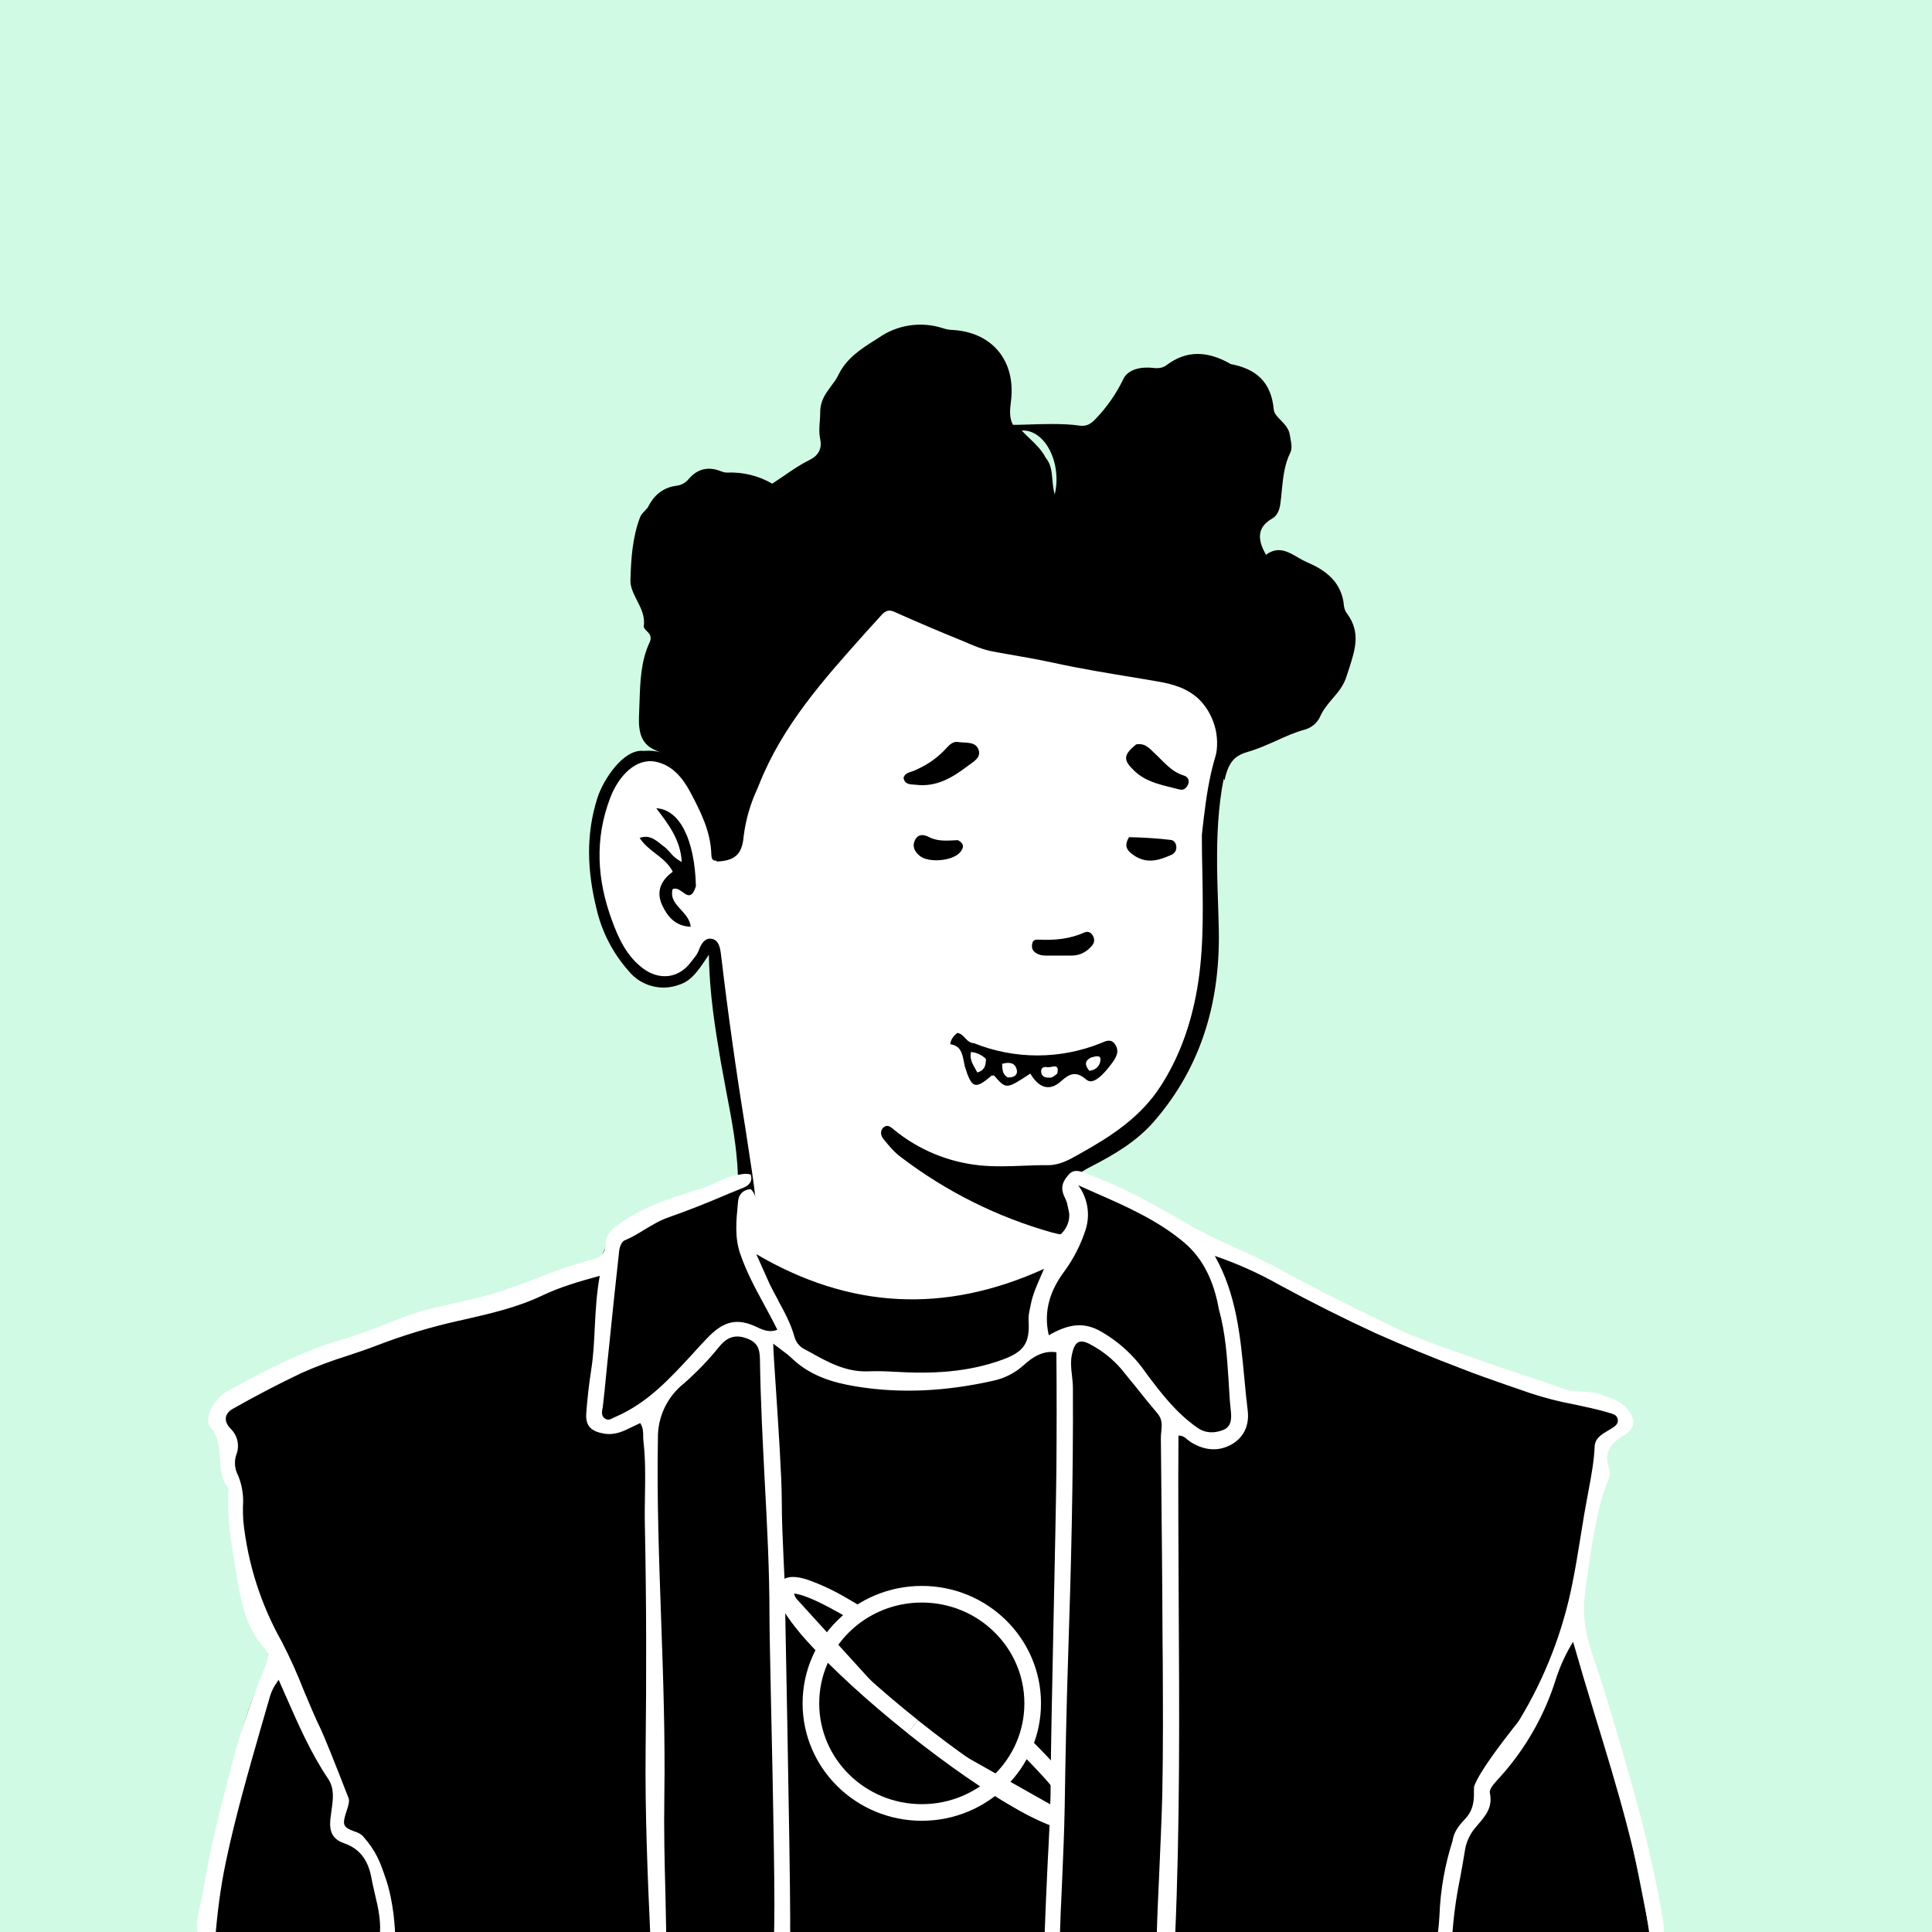
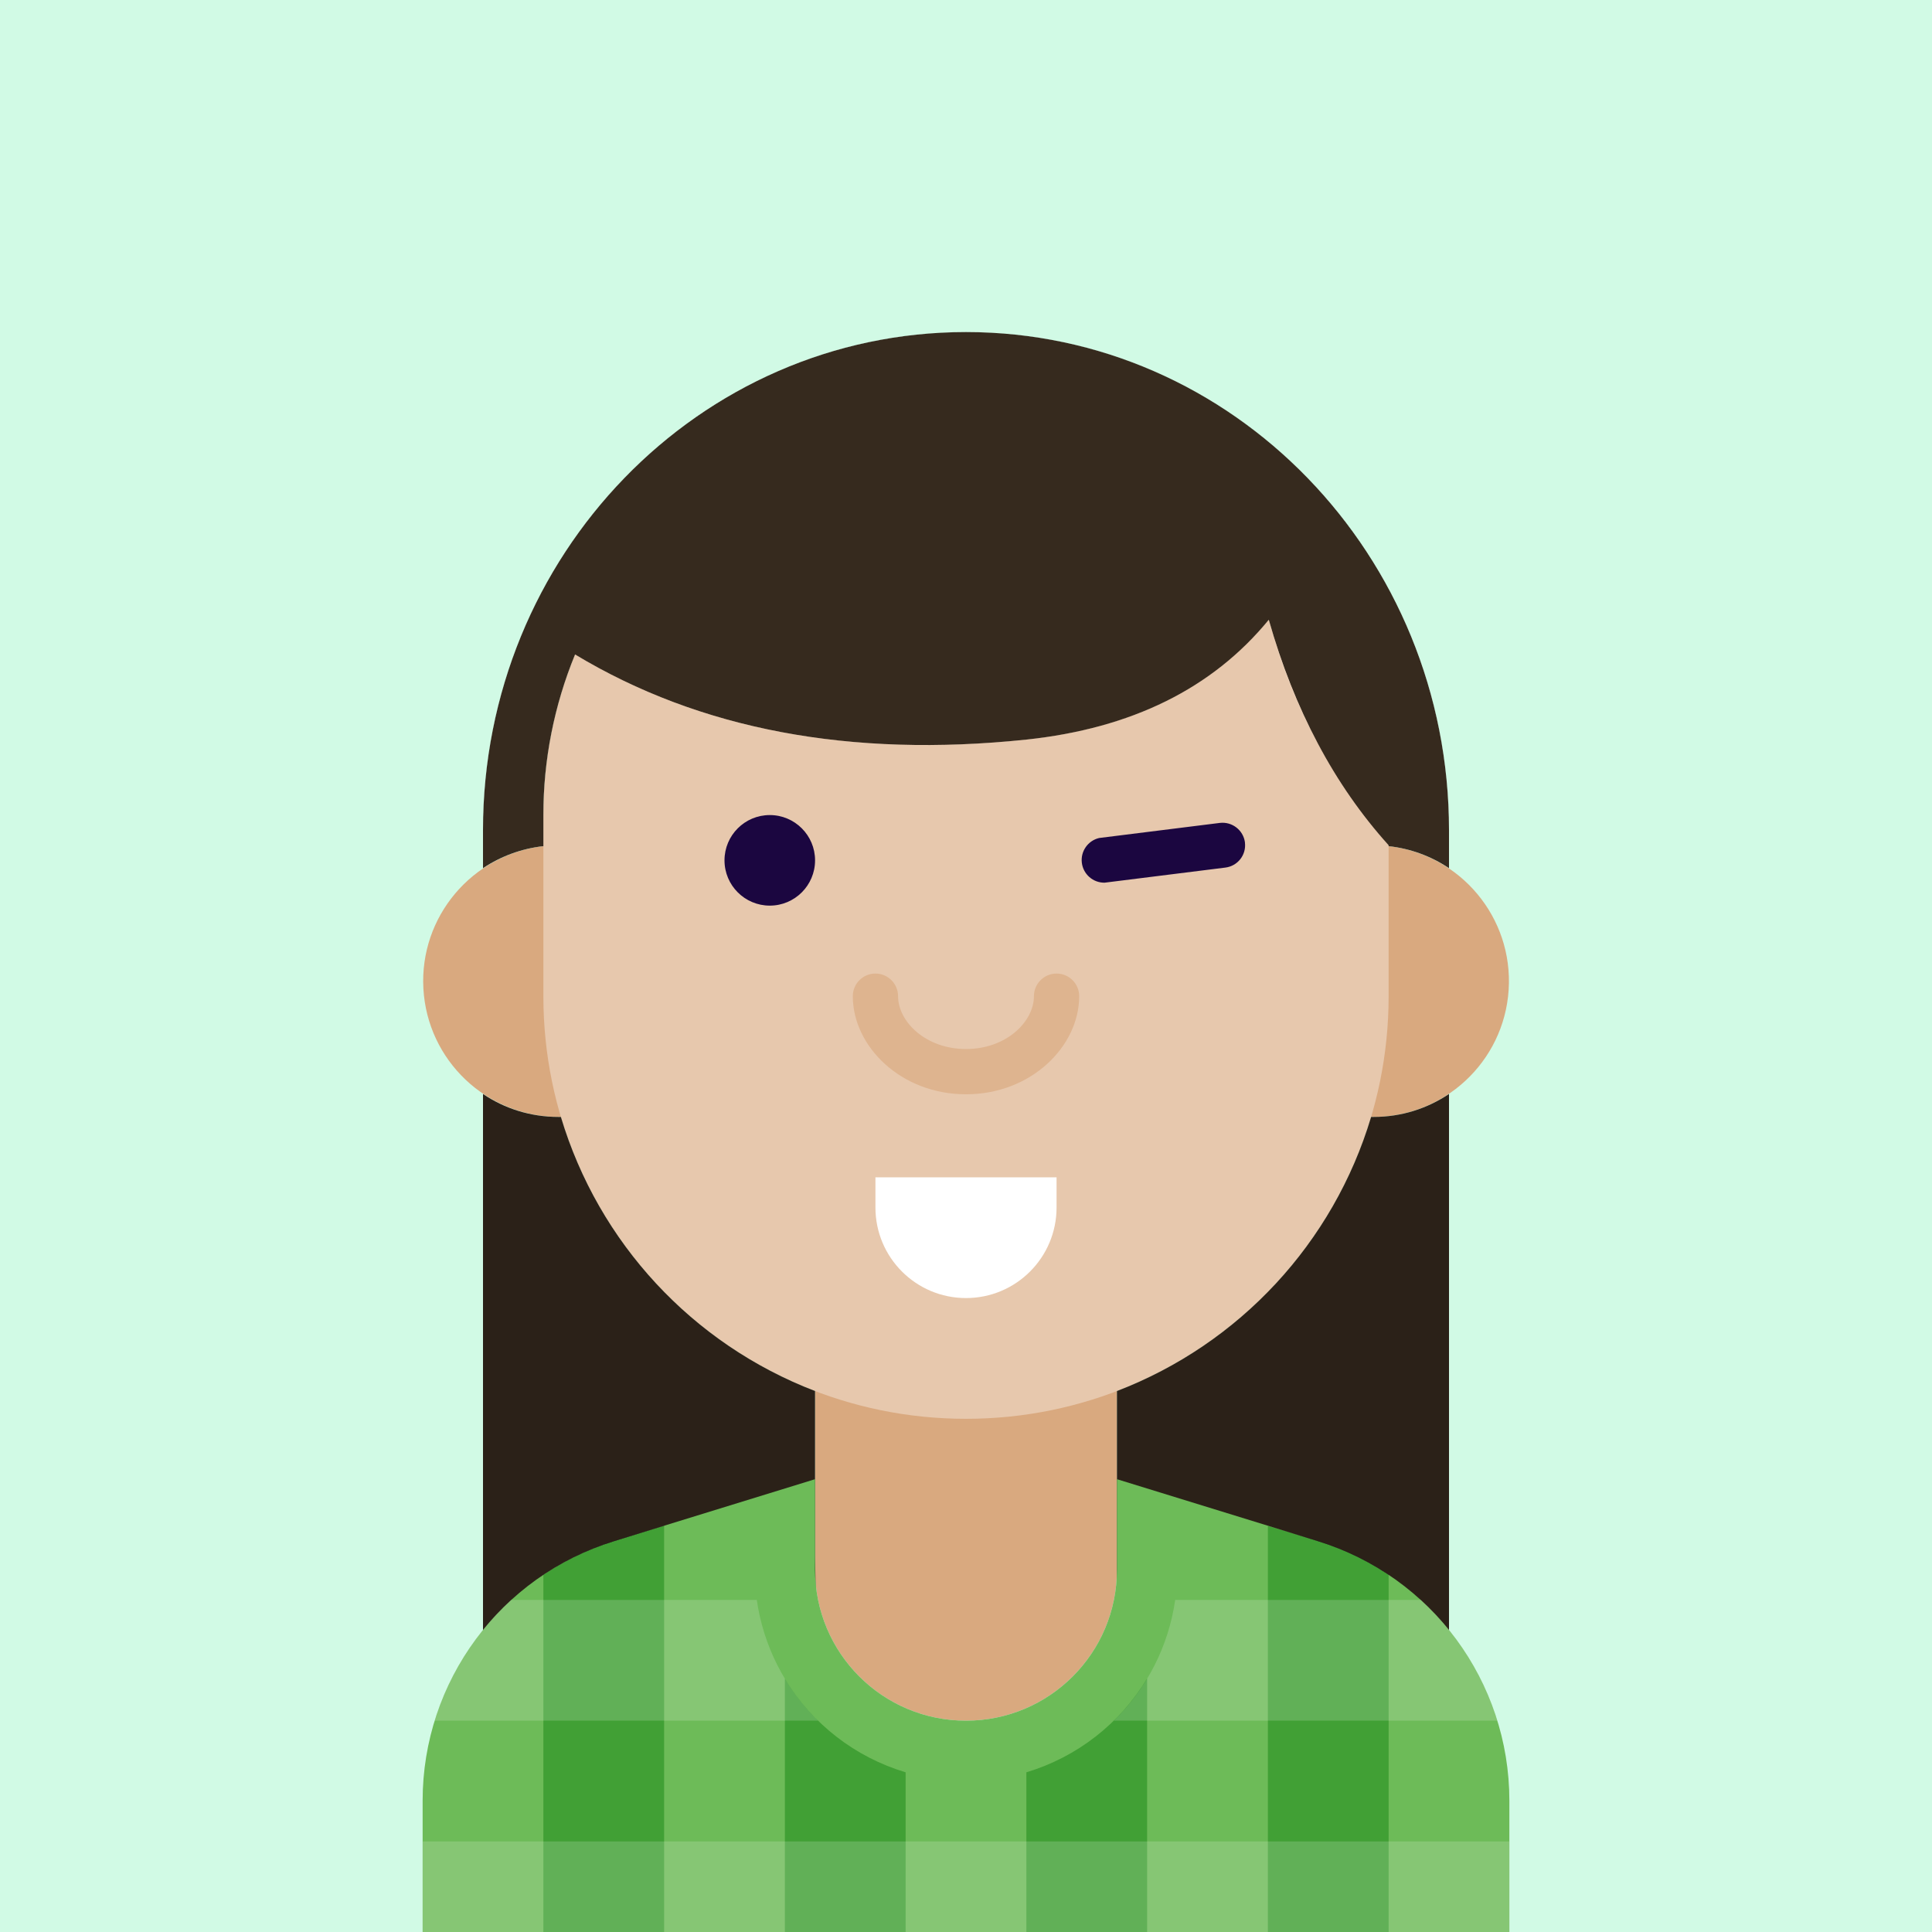
- <svg xmlns="http://www.w3.org/2000/svg" viewBox="0 0 1744 1744" fill="none" shape-rendering="auto" width="256" height="256">
+ <svg xmlns="http://www.w3.org/2000/svg" viewBox="0 0 64 64" fill="none" shape-rendering="auto" width="256" height="256">
  <mask id="viewboxMask">
-     <rect width="1744" height="1744" rx="0" ry="0" x="0" y="0" fill="#fff" />
+     <rect width="64" height="64" rx="0" ry="0" x="0" y="0" fill="#fff" />
  </mask>
  <g mask="url(#viewboxMask)">
-     <rect fill="#d1fae5" width="1744" height="1744" x="0" y="0" />
-     <g transform="translate(531 487)">
-       <path d="M554 727.7c-99.2 297-363.8 388.6-503.7 19.8-19.3-50.7 31-69.5 66.2-91.9 24.1-15.3 36.8-28.5 35.3-42.2-7-64.4-36.9-243.8-36.9-243.8l-3-5.8s.7-1.6-2.2 1.2c-3 3-9.9 34.2-37 34.2-24.5 0-49.2-10.9-61-86.3C7.2 285.6 9.6 214 40 201c12.5-5.3 24-7.2 35.2-.8 11.3 6.4-13-22 112-126C268.4 6.4 396.7-3.5 448.5 8 500.3 19.5 552 44.8 574.9 98.5c27.8 65-25.9 114.3-14 262.5-2.2 53.6.8 171.2-146.6 210.6-28 7.5-19.3 48.4 22.7 58.4 67 21 117 72.3 117 97.9" fill="#fff" />
-       <path fill-rule="evenodd" clip-rule="evenodd" d="m554 266.2.1-1.4c4.1-36.4 8.2-71.7 27.1-103.4 6.5 4.4 5.7 10 3.7 15.2-19.9 51.2-18 104.4-16.2 157.6l.4 14c2.1 66.4-14.5 126.8-58.7 177.5-15.4 17.6-35.8 29.8-56.5 40.3-21.4 11-25.9 20.1-19.2 43.6l.8 2.6c1.4 3.9 2.8 7.9-1 11.8-4.5 4.6-9.5 3.3-14.8 1.8l-.6-.1a406.4 406.4 0 0 1-137-68.3c-6-4.4-10.8-10.3-15.5-16.1l-.3-.4c-2.5-3-3-7.8.5-10.4 3.3-2.5 5.8-.5 8.7 1.8l1 .9a145.5 145.5 0 0 0 76.3 31.7c13.4 1.4 26.6.9 40 .4 7.4-.3 14.8-.6 22.3-.5 10.2 0 18.7-4.7 26.7-9.2l2.8-1.6c27.8-15.5 54.3-32.8 72.2-60.7 16.1-25 25.9-52.2 31.6-80.9 7.2-36.1 6.6-72.7 6-109.8-.3-12-.5-24.2-.5-36.4ZM50.6 190.8c21.9-1.7 34 11.2 44.3 26.3a140.4 140.4 0 0 1 22.4 61.5c.5 3.7 1 7.6-1.2 11.3-4.5.6-4.9-3-5-5.6-.5-20.7-9.7-38.7-18.9-56.1-6.6-12.5-16.2-24.6-31.4-27.6-17.2-3.5-33 12-40.8 32.2-14.5 37.6-12 74.6 1.4 111 5.8 15.9 13.1 32.1 27.8 43.2 14.8 11.3 32.7 9.3 43.6-5.7l2-2.5c2-2.6 4-5.1 5-8 2.1-5.8 5.4-11.2 11.3-10.4 6.8 1 8 8.3 8.7 14a3661 3661 0 0 0 22 156.7l5.9 38.8c2.6 17.1 5.6 41.7 3.6 52.1a28 28 0 0 0-.3 2.2c-.4 2.8-.6 5-4.2 5.5-4.9.8-7-2-7.7-6.4-2.3-17-3-23.6-4-49.6-.9-25.2-5.6-50-10.4-74.9l-5-27c-5.2-30.8-10.3-62-10.8-97l-2 3c-7.6 11.3-13.7 20.5-24.5 24a40.5 40.5 0 0 1-46.1-12.5 127.8 127.8 0 0 1-28.8-55.8c-8.4-34-9.9-67.1.9-100.6 5.2-16.1 23.7-44.7 42.2-42Zm34.6 127.5c4.4 3.2 8.4 6 12-5.4-1.1-42.2-14.7-69.2-35.8-70.3 11.2 14.6 22 28.8 23 48.5a32.3 32.3 0 0 1-10.7-8.8c-2-2.2-4-4.4-6.5-6l-3-2.4c-4.8-3.6-9.7-7.4-17.8-4.5 3.8 5.8 9 10 14.3 14 6 4.7 12 9.3 15.6 16.5-10.6 7.7-15.2 17.7-9.7 29.9 4.8 10.5 11.9 19.2 25.9 19.8-.6-6.3-4.7-10.9-8.8-15.4-5-5.4-9.7-10.6-7.5-18.6 3.2-1.5 6.2.7 9 2.7Z" fill="#000" />
+     <rect fill="#d1fae5" width="64" height="64" x="0" y="0" />
+     <path d="M37 46.08V52a5 5 0 0 1-10 0v-5.92A14.04 14.04 0 0 1 18.58 37h-.08a4.5 4.5 0 0 1-.5-8.97V27a14 14 0 1 1 28 0v1.03a4.5 4.5 0 0 1-.58 8.97A14.04 14.04 0 0 1 37 46.08Z" fill="#d9a97f" />
+     <mask id="personas-a" style="mask-type:luminance" maskUnits="userSpaceOnUse" x="14" y="13" width="36" height="44">
+       <path d="M37 46.08V52a5 5 0 0 1-10 0v-5.92A14.04 14.04 0 0 1 18.58 37h-.08a4.5 4.5 0 0 1-.5-8.97V27a14 14 0 1 1 28 0v1.03a4.5 4.5 0 0 1-.58 8.97A14.04 14.04 0 0 1 37 46.08Z" fill="#fff" />
+     </mask>
+     <g mask="url(#personas-a)">
+       <path d="M32 13a14 14 0 0 1 14 14v6a14 14 0 1 1-28 0v-6a14 14 0 0 1 14-14Z" fill="#fff" style="mix-blend-mode:overlay" opacity=".36" />
    </g>
-     <g transform="translate(178 1057)">
-       <path d="M1312 691.3 3 694s25.8-189 56.2-235.7c16.3-25-10.6-45-16.4-70.3-5.8-25.2-11.8-57.9-10.5-67.4 1.2-9.5-1.4-29.3-4.3-43.3-3-14-.2-28.3-7-40.5-7-12.1-8-25 0-30.7 8-5.8 341.2-123.5 341.2-123.5L372.5 61s47-34.8 72.2-40.7c25.2-5.9 47.1-9.7 47.1-9.7s-5.2 24.3-1.4 36.6c4 12.4 93 68.9 154.7 63.8 72-6 139.4-45.2 144.8-60.7 5.4-15.6-3.3-19-6.6-31.8C779.9 5.7 788 1 802.6 9c14.5 8 211.3 110.9 254 130.4 42.6 19.6 202.6 69.4 202.6 69.4s30.2 8.8 26.7 17.2c-7.6 17.9-24.1 1-24.1 49.6 0 30-25.3 125.6-25.3 125.6s39.6 123.7 46.2 148.2c6.7 24.5 29.3 142 29.3 142Z" fill="#000" />
-       <mask id="bodyVariant06-a" style="mask-type:luminance" maskUnits="userSpaceOnUse" x="516" y="231" width="267" height="460">
-         <path d="m528 691-12-460h266.5L773 691H528Z" fill="#fff" />
-       </mask>
-       <g mask="url(#bodyVariant06-a)">
-         <g transform="translate(396 278)">
-           <ellipse cx="258.1" cy="202.6" rx="100.1" ry="98.5" stroke="#fff" stroke-width="15" />
-           <path d="M175.5 146.8a428 428 0 0 1-7.7-8.2 186.2 186.2 0 0 1-21.8-27.9c-1.8-3.1-2.9-5.5-3.4-7.2 1.8.1 4.3.6 7.8 1.7 8 2.6 18.8 7.7 32 15.1 3.7 2 7.5 4.3 11.5 6.7 4.2-3.4 8.7-6.6 13.4-9.3-6.1-3.8-12-7.3-17.5-10.4A200.1 200.1 0 0 0 155 91c-4.7-1.5-9.1-2.5-13-2.5-3.8 0-8.7.8-12 5-3.3 4-3 9-2.2 12.7 1 3.8 2.8 8 5.3 12.1a200 200 0 0 0 23.6 30.4c3.4 3.7 7 7.6 11 11.6a98 98 0 0 1 7.8-13.5Zm-33.2-45.2Zm-1.5 2h-.1ZM329.3 271.8c-3.7 3.6-7.6 7-11.9 10.1a519 519 0 0 0 26.4 16 200 200 0 0 0 34.8 16.3c4.6 1.5 9 2.5 13 2.5 3.8 0 8.7-.8 12-5 3.2-4 3-9 2.1-12.7-.9-3.8-2.8-8-5.3-12.1a200 200 0 0 0-23.6-30.4 529 529 0 0 0-23.3-24 97 97 0 0 1-6.3 15c6.9 6.7 13 13.1 18.5 19.1a186.2 186.2 0 0 1 21.8 27.9 35 35 0 0 1 3.4 7.2 35 35 0 0 1-7.8-1.7c-7.9-2.6-18.8-7.7-32-15.1-6.7-3.8-14-8.2-21.8-13.1Zm62 31.8Zm1.5-2Z" fill-rule="evenodd" clip-rule="evenodd" fill="#fff" />
-           <path d="M250 223.7c-72.4-57.7-123.5-114-114.2-125.6Z" fill="#fff" />
-           <path d="M250 223.7c-72.4-57.7-123.5-114-114.2-125.6" stroke="#fff" stroke-width="15" />
-           <path d="M397.7 307.1c-9.3 11.7-75.5-25.7-147.8-83.4Z" fill="#fff" />
-           <path d="M397.7 307.1c-9.3 11.7-75.5-25.7-147.8-83.4" stroke="#fff" stroke-width="15" />
-         </g>
-       </g>
-       <path fill-rule="evenodd" clip-rule="evenodd" d="M409.2 694c-2.6-57.2-5-114.3-4.4-171.6.8-67.8.7-135.8-.7-203.6-.2-8.6 0-17.2.1-25.7.3-16.5.5-33-1.4-49.5-.2-1.4-.2-2.8-.2-4.3 0-3.7 0-7.6-2.7-11.7l-6.3 3c-8 4-16 8.1-25.8 6.6-11.6-1.9-17.4-6.4-16.6-18.3a489 489 0 0 1 4.5-39.6c2-12.6 2.6-25.3 3.2-38.2.8-15.2 1.6-30.7 4.5-46.4-18.3 5-35.6 10-52 17.8-22.4 10.7-46.6 16.2-70.6 21.7l-5.4 1.2c-25 5.6-49.5 13-73.4 22.2-8.8 3.4-17.8 6.4-26.8 9.4a376.2 376.2 0 0 0-41.7 15.7 993.2 993.2 0 0 0-61.3 32c-7.5 4.2-8.7 11.1-2 18a21.7 21.7 0 0 1 5 23.8A23.5 23.5 0 0 0 37 275a61.3 61.3 0 0 1 4.3 28c0 4.3 0 8.6.3 12.7a281 281 0 0 0 34.8 109.3 467.7 467.7 0 0 1 20 44.4c5 11.8 9.8 23.6 15.4 35 2 4 12.6 30 24.9 61.9 1 2.8-.4 7.2-1.9 11.7-1.5 4.6-3 9.3-1.9 12.2 1.2 3 4.6 4.3 8.2 5.7 3.2 1 6.4 2.3 8.6 4.7 12.2 13.8 15.7 24 20.3 37.7l.2.4c7.5 22.1 8.5 47 8.6 54a32.6 32.6 0 0 1-14.3.2c2-14.3-1-27.3-4.1-40.3-1-4.6-2.2-9.2-3-13.9-2.8-15.3-9.5-26.4-24.5-31.7-10.5-3.6-13.8-10.2-12.7-21.8l1-7.5c1.4-9.9 3-20.1-3-29-15.5-23-26.6-48.3-37.9-74l-6.8-15.4-1.4 2.2a42.5 42.5 0 0 0-6 11.5l-8.4 29C46.2 542.2 34.6 582.3 26 623.2c-5 23.5-7.9 47-9.8 70.8H1.7c-3.5-11.5-1-22.5 1.5-33.5a185 185 0 0 0 2.3-11.1C12 609 22.4 569.7 32.8 530.3l.5-2.1c7.7-29.1 18.3-56.8 29.5-84.5 2.3-5.6 1.2-9.2-2.8-13.7-15.2-17.5-20.3-39.6-23.8-61.6l-1.8-10.8c-4-23.5-7.9-47-6-71-6.7-7.8-7.3-17.4-7.8-27-.6-10-1.2-20-8.7-28.3-6.4-7 2.5-25.2 15-32.2 33.2-18.5 66.8-36 103.5-46.8A517 517 0 0 0 181 134c16.9-7 34.5-10.8 52.1-14.8 11.2-2.5 22.3-5 33.2-8.2 13.6-4 26.7-9 40-14a420.5 420.5 0 0 1 51-17.2c7-1.7 11.3-6.1 11.4-13.6.1-7.7 4.2-12.3 10.1-16.7 22.5-16.9 48.7-25 74.8-33.2l3.4-1c4.2-1.4 8.1-3.2 12-5a65 65 0 0 1 20.5-7c3.3-.6 6.5-1.2 10.2 0 2 6.6-2 9.9-6.8 11.9l-15.4 6.3A806.2 806.2 0 0 1 425.2 42c-7.8 2.7-14.7 7-21.6 11.1-5.8 3.6-11.6 7.1-18 9.7-2.3 1-4.2 5.6-4.6 8.7-3.3 29.3-6.3 58.6-9.3 88l-1.4 13.2-1.4 14.1c-.8 8.6-1.7 17-2.7 25.6 0 .8-.2 1.5-.4 2.3-.5 3-1 6.1 1.8 8.5 3 2.4 5.7 1 8.4-.5l2.2-1c28.3-12.3 48.4-34.2 68.5-56 4.5-5 9-10 13.6-14.7 14.7-15.4 26.9-18.9 45.7-9.7 5.7 2.7 10.9 4.6 17.7 2.1-3.6-7.4-7.5-14.6-11.4-21.8-8.4-15.4-16.6-30.6-22.2-47.1-5-14.6-3.5-29.6-2.1-44.4l.3-3c.5-5.6 4.3-10.2 11.4-10.7 5.9 5.8 6 15.3 6 21-.2 25 18.1 33.3 34.7 40.8l.5.3c50.3 22.9 103.7 25 157.4 16.8a149.8 149.8 0 0 0 80.3-37.2c11.4-10.4 10-22.9 4.5-34.3-4.5-9-1.5-14.8 3.7-20.6 4.7-5.2 10.3-3 15.5-1l2.3 1c30.8 11 59 27.2 87.4 43.4l5 3a493 493 0 0 0 41.3 20.2c12.8 5.8 25.6 11.7 38 18.5 34.6 19 70.1 36.4 105.7 53.6 18.5 9 38.1 15.7 57.7 22.5l16.3 5.8c13.9 5 27.9 9.6 41.8 14.3 12 4 24 8 35.8 12.2 5.4 2 11 2.2 16.6 2.5 5.9.3 11.8.6 17.5 2.8l4.5 1.7c7 2.5 13.8 5 18.8 11.2 7.6 9.5 7.3 17.4-3 23.7-12.2 7.3-18.8 15.5-13.4 30.2 1.6 4.4-.3 9-2 13.3l-.5 1.2-.2.5c-10 25-16.8 79.6-18.6 93.4l-.3 2.8c-3.8 27 2.8 46 10.2 67.7a558 558 0 0 1 5.4 16.4c11.8 38.4 23.2 77 33.6 115.8a1073 1073 0 0 1 21.4 99c.6 3.4.4 7 .2 11v3a25.1 25.1 0 0 1-12.3.2c-9.4-69.9-29.7-136.2-50-202.4A3709 3709 0 0 1 1242 425a158 158 0 0 0-15 32.1 238.2 238.2 0 0 1-50.9 90l-1.2 1.3c-4 4.4-8.8 9.5-8 13.1 2.7 13-3.9 20.6-10.8 28.6l-3.2 3.8a41.5 41.5 0 0 0-8.6 20c-1.3 8.2-2.8 16.4-4.3 24.6a383.2 383.2 0 0 0-7.3 55.5h-14.3c2-6.1 2.4-13.2 3-22.2a250.7 250.7 0 0 1 11.8-67c.7-4 1.7-9.9 11-19.5 8.5-8.6 8.4-18.8 8.3-25.2 0-2.4 0-4.2.4-5.2 5.6-14.2 25.4-39.5 35.1-52 3-3.7 5-6.3 5.4-7.1 23.1-38 39.4-79.9 48-123.6 2.8-13.7 5-27.6 7.3-41.6a1160 1160 0 0 1 7.2-41.8c2.5-13.3 5-26.5 5.6-40.2.3-7.4 6.6-11 12.5-14.5l1.3-.8.5-.2.4-.3c3.2-2 6.7-4 6.2-8.3-.5-4-3.9-5-7.3-6l-1.3-.4c-10.2-3-20.7-5.2-31.1-7.4a299.7 299.7 0 0 1-39.6-10.2l-20.3-7c-13.9-4.9-27.7-9.6-41.3-15a1511.4 1511.4 0 0 1-77.9-32.1 1475.9 1475.9 0 0 1-87-43.7 346 346 0 0 0-58-26c19.6 34.7 23.1 72.8 26.7 110.8.9 9.7 1.8 19.3 3 28.8 1.5 12.7-3 23.5-13.6 30-12.3 7.4-25.3 6.2-37.6-1.4l-3-2.2c-2.2-2-4.6-4-8.3-3.8-.4 49.6 0 99.2.2 148.8.6 101.4 1.2 203-3.3 305a41.8 41.8 0 0 1-16.6.3c.5-20.4 1.5-40.6 2.4-60.7 1-23.4 2.1-46.7 2.7-70 .8-39.9.6-79.7.4-119.6l-.2-22.4c-.2-53-.8-106.1-1.3-159.2l-.2-19.9c0-2 .1-4 .4-5.9.5-5.5 1.1-11-3.3-16.2-6.8-8-13.3-16.1-19.8-24.3L834 178.6a96 96 0 0 0-27-21.6c-10.4-6-14.9-3-17.3 8.3-1.5 6.7-.8 13.2 0 19.7.4 3.7.8 7.4.8 11 .4 80.8-1.6 161.5-4.3 242.2-1.5 45-2.4 90.3-3.1 135.4-.4 23.7-1.5 47.4-2.5 71-.8 16.5-1.5 33-2 49.6-4 0-9.9-.5-13.8-1.3.8-23.1 2-48.1 3-70.2a1987 1987 0 0 0 2.5-58.5c.1-34.5 1.5-99.8 2.8-162.4 1.1-52.7 2.2-103.4 2.5-132.4a6422.8 6422.8 0 0 0 0-105.7c-11.4-1.8-21 3.7-29.6 11.7a60 60 0 0 1-28.4 14.2c-40.4 9-81.3 11.7-122.4 5-21.3-3.4-41.6-9.6-57.9-25-3-3-6.5-5.6-10.6-8.6a374 374 0 0 1-6.7-5.1c0 4.7 1 20.7 2.4 40.7 2.2 33.3 5.2 77.9 5.3 100.7 0 18.2.9 36.4 1.7 54.6l.9 19c0 2.4 5 251 5 305.2v3.5c-.1 4.8-.3 9.7 1.7 14.4-5.6.1-11-.2-16.6-1 1.8-17.9-.6-131.4-2.4-212.6-.8-37.8-1.4-68.6-1.4-79.5 0-41-2.2-82.1-4.4-123.1-1.8-35.9-3.7-71.7-4.2-107.6-.1-10.7-2.9-16.2-13.3-19.5-10.6-3.5-17.7.8-23.5 8-9.7 12-20.3 23-31.9 33.2a61.8 61.8 0 0 0-23.4 49.5c-1 54.5 1 108.8 2.9 163.2 1.9 53.2 3.7 106.4 2.9 159.6-.5 29.7.2 59.5 1 89.2l.8 40.6h-14.3Zm513-569.4c-4.1-23.4-13.4-45-31.4-60.1-23.8-20-52.1-32.5-80.7-45l-14.8-6.6a44.6 44.6 0 0 1 6.6 40.4 133 133 0 0 1-18.5 36.5c-12.7 16.8-19.9 35.7-14.7 58.5 14.7-8.2 28.4-13 44.9-4.6a123.6 123.6 0 0 1 43.1 39c13.6 18.2 27.3 36 46.2 49.1 7.6 5.3 15.7 5 23.3 2 7.7-3.1 7.6-10.8 6.8-17.9-1-9-1.5-18.1-2-27.3-1.4-21-2.7-42.2-8.8-64Zm-397.8-8c-2.6-4.6-5.1-9.3-7.5-14.2a24155 24155 0 0 0-12.2-27.3c84 49.3 169.7 54.2 259.7 13.3l-3.2 7.4c-3.6 8.2-7 16-8.7 24.6l-.6 3c-.9 4-1.7 8-1.4 12.2 1.2 20-4.4 27.7-23.4 34.7-31.6 11.6-64.2 13-97.3 11a243 243 0 0 0-24.4-.4c-19.7.7-35.9-8.2-52-17.2l-6.5-3.5a17.8 17.8 0 0 1-7.6-10c-3.3-12-9.1-22.8-15-33.5Z" fill="#fff" />
+     <g transform="translate(20 24)">
+       <path d="M4 4.5a1.5 1.5 0 1 0 3 0 1.5 1.5 0 0 0-3 0ZM21.24 3.9a.75.75 0 0 0-.83-.64l-4 .5a.75.75 0 0 0 .18 1.48l4-.5c.41-.05.7-.42.65-.83Z" fill="#1B0640" />
    </g>
-     <g transform="translate(266 207)">
-       <path fill-rule="evenodd" clip-rule="evenodd" d="M344.5 231.5c-11.9 1.6-20.1 8.2-25.8 19.7l-2.7 3c-1.8 1.9-3.4 3.6-4.2 5.7-7 18.3-8.2 38-8.7 56.9-.2 6.1 2.8 12 5.8 18 3.7 7.2 7.6 14.7 6.2 23.5-.2 1.5 2 3.7 3.5 5.1 2.8 2.8 3.5 5.7 1.9 9.2-8 17.1-8.6 35.6-9.2 53.8l-.2 5-.1 3.5c-.6 13.1-1.3 28.6 14.4 35.2 22.4 9.5 35.3 26.6 44.8 47.8 7.5 16.8 9.7 34.7 10.7 52.8 16.2-.6 23.1-6.3 24.4-22.9a144 144 0 0 1 12.3-42.7l1.9-4.6c21-52.7 58-94.1 95-135.5L529 349c3.1-3.6 6.4-6.4 12.1-3.8a1843.6 1843.6 0 0 0 62.2 26.5c9.2 4 18.4 8 28 9.6l8.8 1.6c15 2.6 30.2 5.2 44.9 8.4 24.4 5.3 49 9.4 73.7 13.4l20 3.4c13.8 2.3 28 6.2 38.7 17.2A56.3 56.3 0 0 1 830 481c-1.7 5.7 2 9.2 6.1 13l3.3 3.2c3.8-17.5 10-22.4 21.6-25.7 8.6-2.5 16.8-6.2 25-9.8 8.6-4 17.3-7.8 26.5-10.3 5.8-1.8 10.7-6 13.2-11.6 2.6-6 6.8-11 11-16 5.3-6 10.5-12.3 13-20.9l2.3-7c5.3-16.6 10.3-32.1-1.8-48.7-1.6-2-2.6-4.4-3-7-1.6-21-15.8-32.2-33-39.5a75.7 75.7 0 0 1-8.6-4.5c-8.9-5.3-18-10.5-28.8-2.4-7.6-13.4-8.7-24.6 6-33 3.9-2.2 6-7 6.8-12 .7-4.4 1.1-9 1.5-13.4 1.2-11.5 2.3-23 7.6-33.7 1.9-3.8 1-8.3.2-12.7l-.6-3.5c-.8-5.6-4.7-9.5-8.2-13.2-3.1-3.2-6-6.1-6.3-9.7-2.3-25.1-16.2-36.7-39-41-.2 0-.4-.3-.6-.4-.2-.1-.3-.3-.5-.3-19.3-10.7-38.2-12.3-56.8 1.8-3.4 2.5-7.3 3-12 2.4-10.6-1.2-22.7 1-27 10.3a137.5 137.5 0 0 1-24.3 35.1c-5.1 5.6-9 7.7-16 6.6-13-2-34.6-1.3-48.2-.8-5 .1-9 .3-11 .2-3.6-6.5-2.7-14.2-1.8-21.3 4.6-36.6-17.1-62.8-53.7-64.4-3-.2-5.8-.8-8.6-1.8a65.8 65.8 0 0 0-57 8.8l-3.1 2c-12.7 8-26 16.4-33.4 31.7-1.8 3.7-4.3 7-6.7 10.2-4.9 6.6-9.8 13.3-9.7 23.6 0 2.7-.2 5.4-.4 8.1-.4 5.1-.8 10.4.4 16 1.5 7-.3 14.2-9.3 18.6-8.4 4.2-16.3 9.5-24 14.9l-10 6.7a74.8 74.8 0 0 0-40.8-10c-1.7 0-3.4-.4-5-1-11.6-4.8-21.6-2.7-29.8 7a16.7 16.7 0 0 1-11 5.9ZM684 226c-.6-7.1-1.2-14-6-19.7-3.7-7.1-8.8-12-14-17-2.6-2.4-5.2-4.9-7.7-7.7 21.2-1 36.5 29.5 29.8 57.7-1.3-4.4-1.7-8.9-2.1-13.3Z" fill="#000" />
+     <g transform="translate(2 2)">
+       <path fill-rule="evenodd" clip-rule="evenodd" d="M44 26c-1.8-2-3.13-4.5-3.97-7.47-1.87 2.28-4.55 3.6-8.03 3.97-5.83.61-10.82-.33-14.95-2.82A13.96 13.96 0 0 0 16 25v1.03c-.73.08-1.42.34-2 .73V25.5C14 16.39 21.16 9 30 9s16 7.39 16 16.5v1.26a4.47 4.47 0 0 0-2-.73V26Zm2 8.24v22.28H35V44.08A14.04 14.04 0 0 0 43.42 35h.08c.93 0 1.78-.28 2.5-.76ZM14 56.57h11.13L25 49.55v-5.47A14.04 14.04 0 0 1 16.58 35h-.08c-.93 0-1.79-.28-2.5-.76v22.33Z" fill="#2b2118" />
+       <path d="M40.03 18.53A18.47 18.47 0 0 0 44 26v.03c.73.08 1.42.34 2 .73V25.5C46 16.39 38.84 9 30 9s-16 7.39-16 16.5v1.26c.58-.4 1.27-.65 2-.73V25c0-1.88.37-3.68 1.05-5.32 4.13 2.5 9.12 3.43 14.95 2.82 3.48-.37 6.16-1.7 8.03-3.97Z" fill="#fff" style="mix-blend-mode:overlay" opacity=".26" />
    </g>
-     <g transform="translate(791 871)">
-       <path fill-rule="evenodd" clip-rule="evenodd" d="M88 70.6a153.5 153.5 0 0 0 115.3-.2c4.1-1.8 8.8-4 12.4 1.5 4.2 6.4.6 12.2-3.4 17.4A71.8 71.8 0 0 1 203 100c-3.8 3.4-9 7.4-13.6 3.4-8.8-7.6-14.7-5.6-22.7 1.7-11.3 10.2-21 4.5-27.6-7-21.8 14.3-21.8 14.3-32.7 1.8h-.9c-.6-.1-1.3-.1-1.6.2-14.7 12.7-17.9 11.3-24-8.6l-1-5c-1.4-6.7-2.7-13.5-12.1-14.9.4-4.5 3.2-7.5 6.3-10.2 3.1.4 5 2.4 7 4.5 2 2.2 4.1 4.4 7.7 4.8Zm11 14.3a22.3 22.3 0 0 0-13.5-6.3c-1.3 6 1.1 10.1 3.4 14.3l2.3 4.2c6-1.6 7.8-5.5 7.8-12.2Zm27.6 8.8c1.8 6-2.6 8.1-8 7.9-4.3-2.8-4.5-6-4.8-9.2 0-1 0-2-.3-3 6.2-1.9 11.4-1.2 13 4.3Zm36.8 4.4c1.7-7.5-2-6.8-5.6-6-1.4.2-2.8.4-3.8.2-2.4-.6-5.3.5-5.2 3.8.2 5.2 4.3 5.8 8.1 5.7 1.9 0 3.7-1.4 6.5-3.7Zm29-2.4c-3.8-4.7-5-8.8 1.5-12.1 4.6-1.3 8.7-2.3 8.5 2-.3 5.2-3.6 9.2-10 10Z" fill="#000" />
+     <g transform="translate(11 44)">
+       <path d="M16 5v3a5 5 0 0 0 10 0V5l6.65 2.05a9 9 0 0 1 6.35 8.6V20H3v-4.35a9 9 0 0 1 6.35-8.6L16 5Z" fill="#6dbb58" />
+       <path d="m11 6.54-1.65.5A9 9 0 0 0 7 8.17V20h4V6.54ZM15 20h4v-5.29a7.02 7.02 0 0 1-4-3.1V20ZM23 20h4v-8.4a7.02 7.02 0 0 1-4 3.11v5.3ZM31 20h4V8.16a9 9 0 0 0-2.35-1.12L31 6.55V20Z" style="mix-blend-mode:overlay" opacity=".4" fill="#000" />
+       <path d="M3.4 13a9.01 9.01 0 0 1 2.53-4h8.14a6.98 6.98 0 0 0 2.03 4H3.4ZM39 17v3H3v-3h36ZM36.07 9a9.01 9.01 0 0 1 2.53 4H25.9a6.98 6.98 0 0 0 2.03-4h8.14Z" style="mix-blend-mode:lighten" opacity=".17" fill="#fff" />
    </g>
-     <g transform="translate(653 805)" />
-     <g transform="translate(901 668)">
-       <path d="M45.4 194.6c-5 .2-8.7-.4-12-2.9-2.8-2-3.2-4.8-2.6-7.9.5-3.3 3.2-3.8 5.8-3.6 14.1.7 28-.5 41.1-6.4 3.2-1.5 6-.2 7.7 2.6 1.7 3.1 2 6.3-.8 9.4-5 5.8-11.2 9-19 8.8H45.5Z" fill="#000" />
+     <g transform="translate(23 36)">
+       <path d="M6 3h6v1a3 3 0 0 1-6 0V3Z" fill="#fff" />
    </g>
-     <g transform="translate(610 680)">
-       <path d="M409.2 75.7c13.1.3 25.4 1 37.7 2.5 3 .3 4.9 3.3 5 6.6 0 3.4-1.8 5.7-4.8 7-11.1 4.9-22 8.3-33.7.2-6.5-4.4-8.9-8.6-4.2-16.3ZM254.7 78.4c6.2 3.3 5.2 7 2.1 10.8-6.5 8-28.2 10-36.4 3.5-4.7-3.8-7.3-8.6-4.4-14.4 3-6 8.2-5 13-2.5 8 4 16.4 3 25.7 2.6Z" fill="#000" />
+     <g transform="translate(24 28)">
+       <path d="M4.25 5a.75.75 0 0 1 1.5 0c0 .84.91 1.75 2.25 1.75 1.34 0 2.25-.91 2.25-1.75a.75.75 0 0 1 1.5 0c0 1.66-1.59 3.25-3.75 3.25S4.25 6.66 4.25 5Z" fill="#000" style="mix-blend-mode:overlay" opacity=".36" />
    </g>
-     <g transform="translate(610 680)" />
-     <g transform="translate(774 657)">
-       <path d="M53.5 37.6a79.2 79.2 0 0 0 27.3-19.8c2.7-3 6.1-5.7 9.9-5 6.7 1.1 16.2-1 18.8 7.5 2.1 7-5.2 10.5-10.3 14.4-13.8 10.5-28.2 19-46.6 16.7-4.6-.5-9.7.2-11-6.2 1.6-5.5 7.3-4.9 11.9-7.6ZM251.4 15c8.5-1.7 12.6 4.1 17.1 8.2 8.1 7.4 14.7 16.4 26 19.8 3.3 1 5.7 4 4 8-1.5 3.5-4 5.7-8 4.6-14.3-3.8-29.2-5.9-40.6-16.8-10-9.6-10.2-14 1.5-23.7Z" fill="#000" />
-     </g>
-     <g transform="translate(0 559)" />
+     <g transform="translate(14 26)" />
  </g>
</svg>
